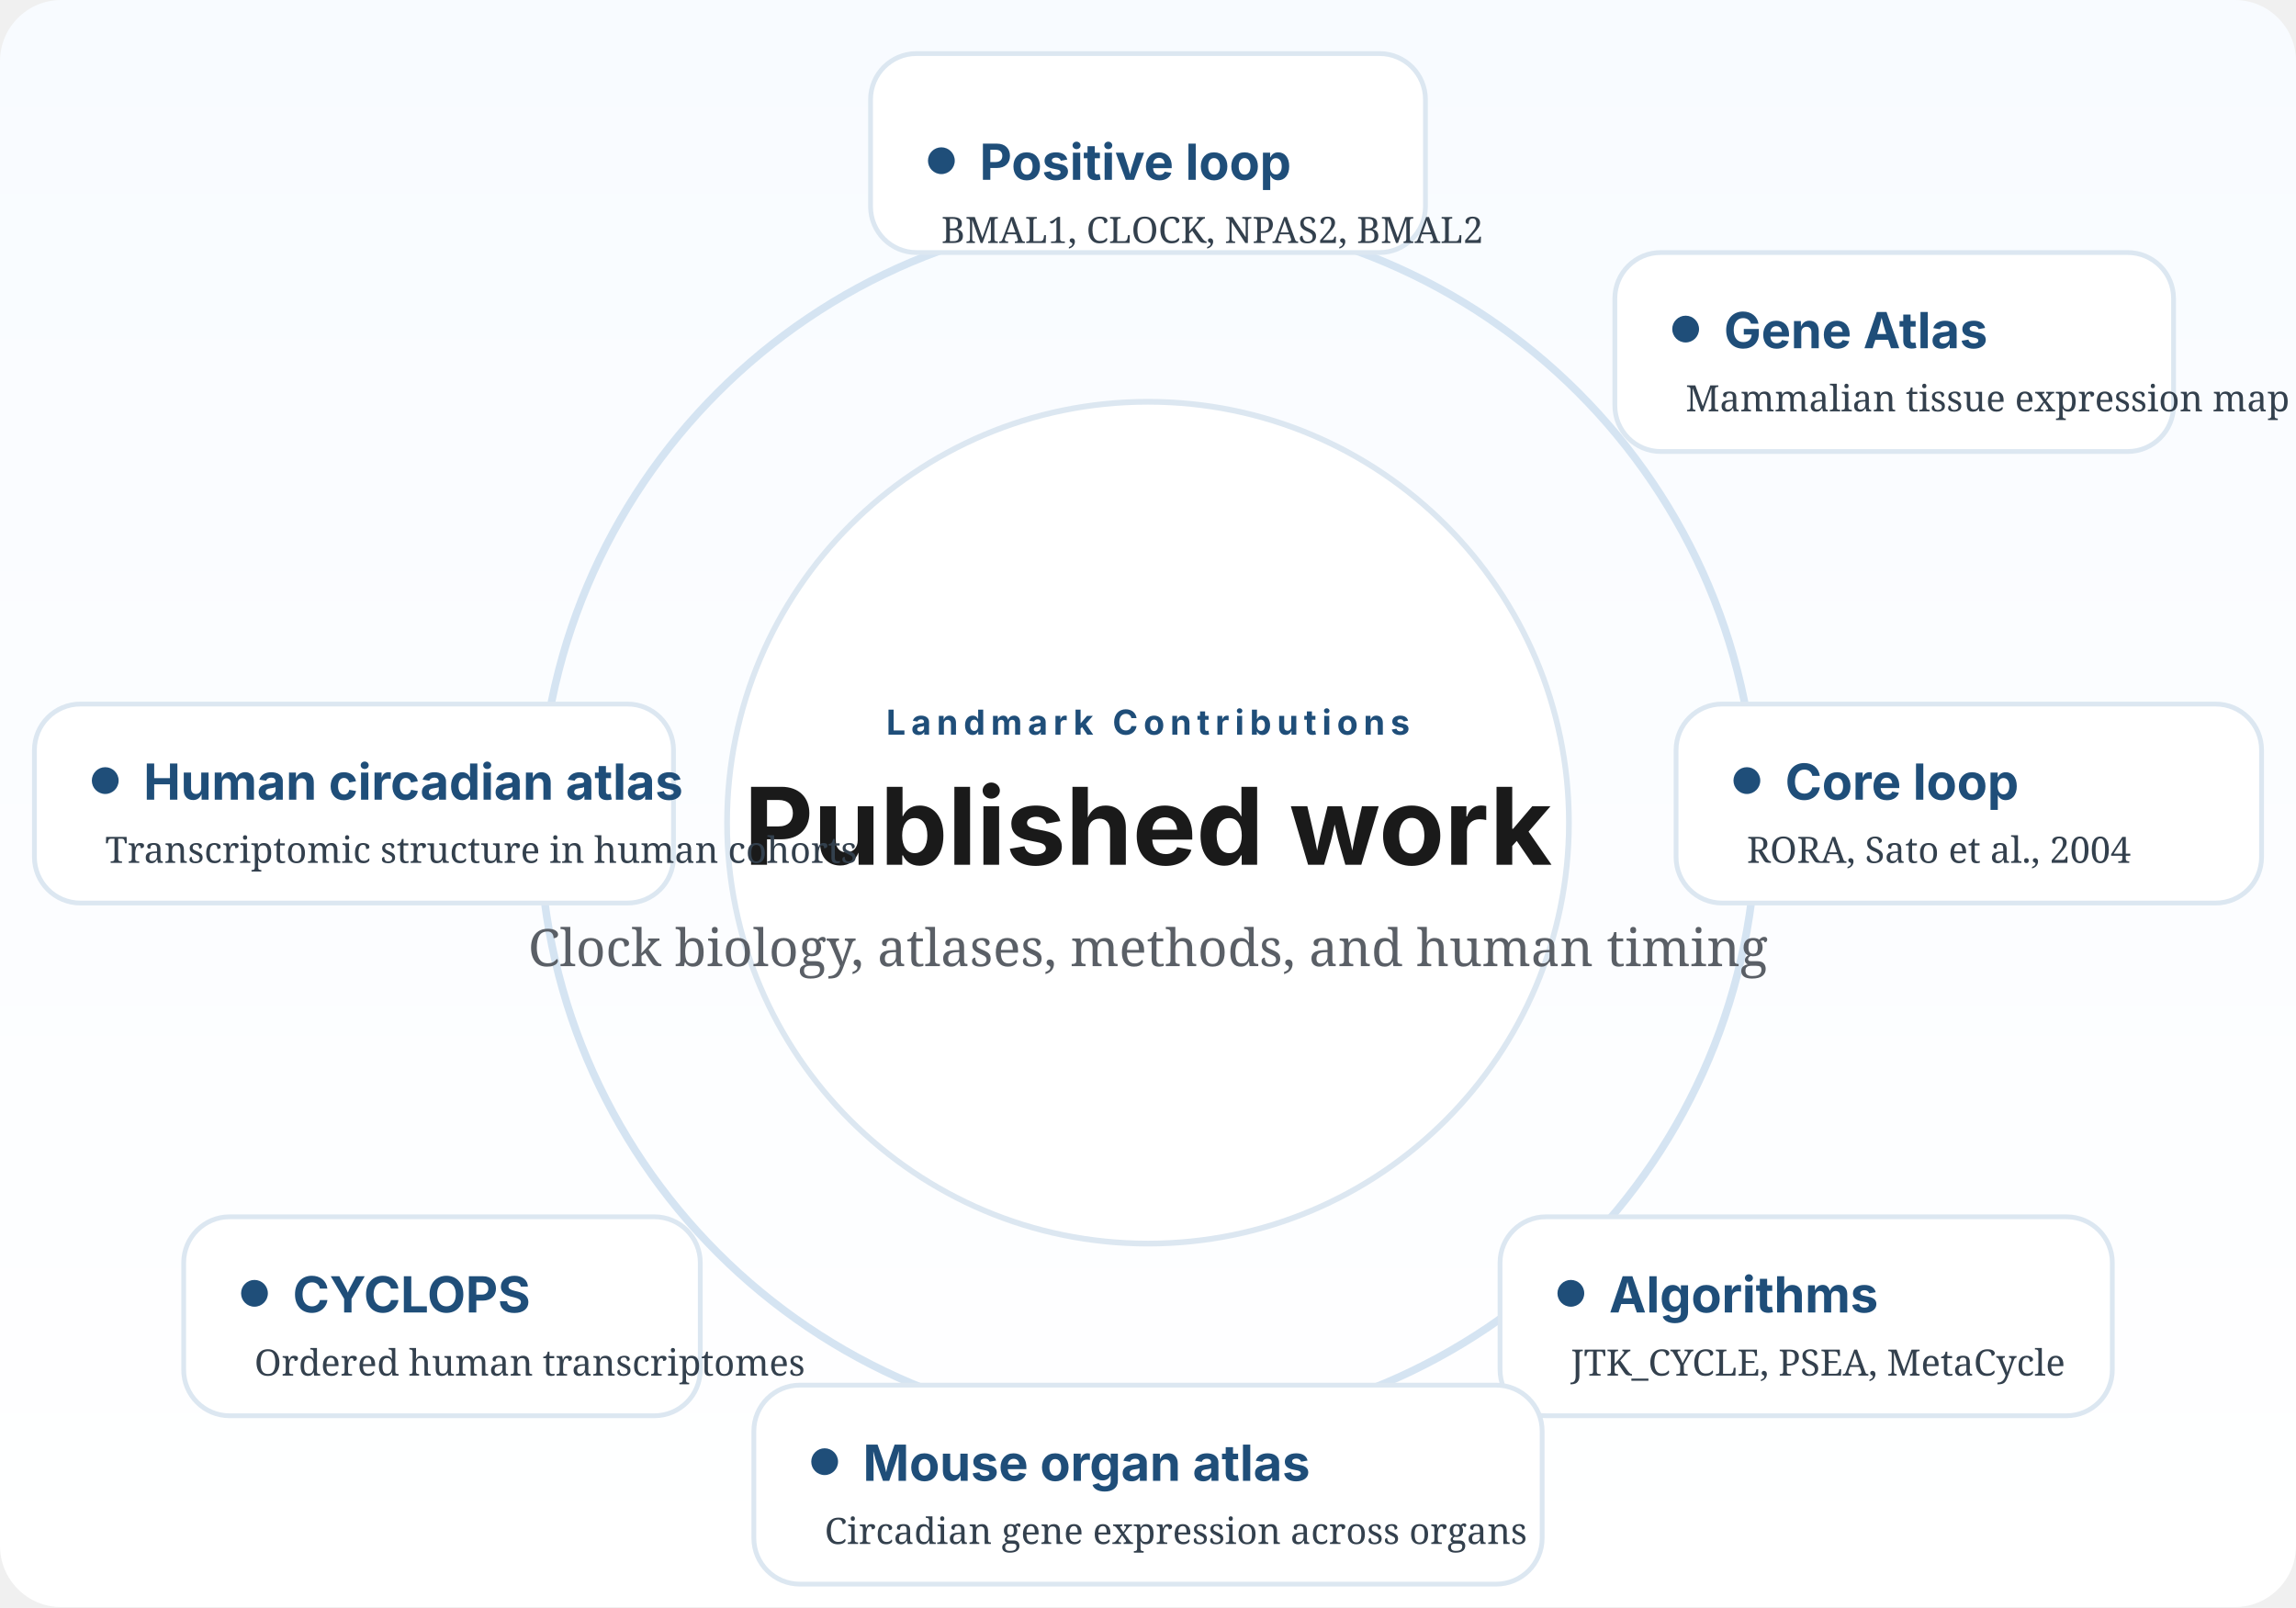
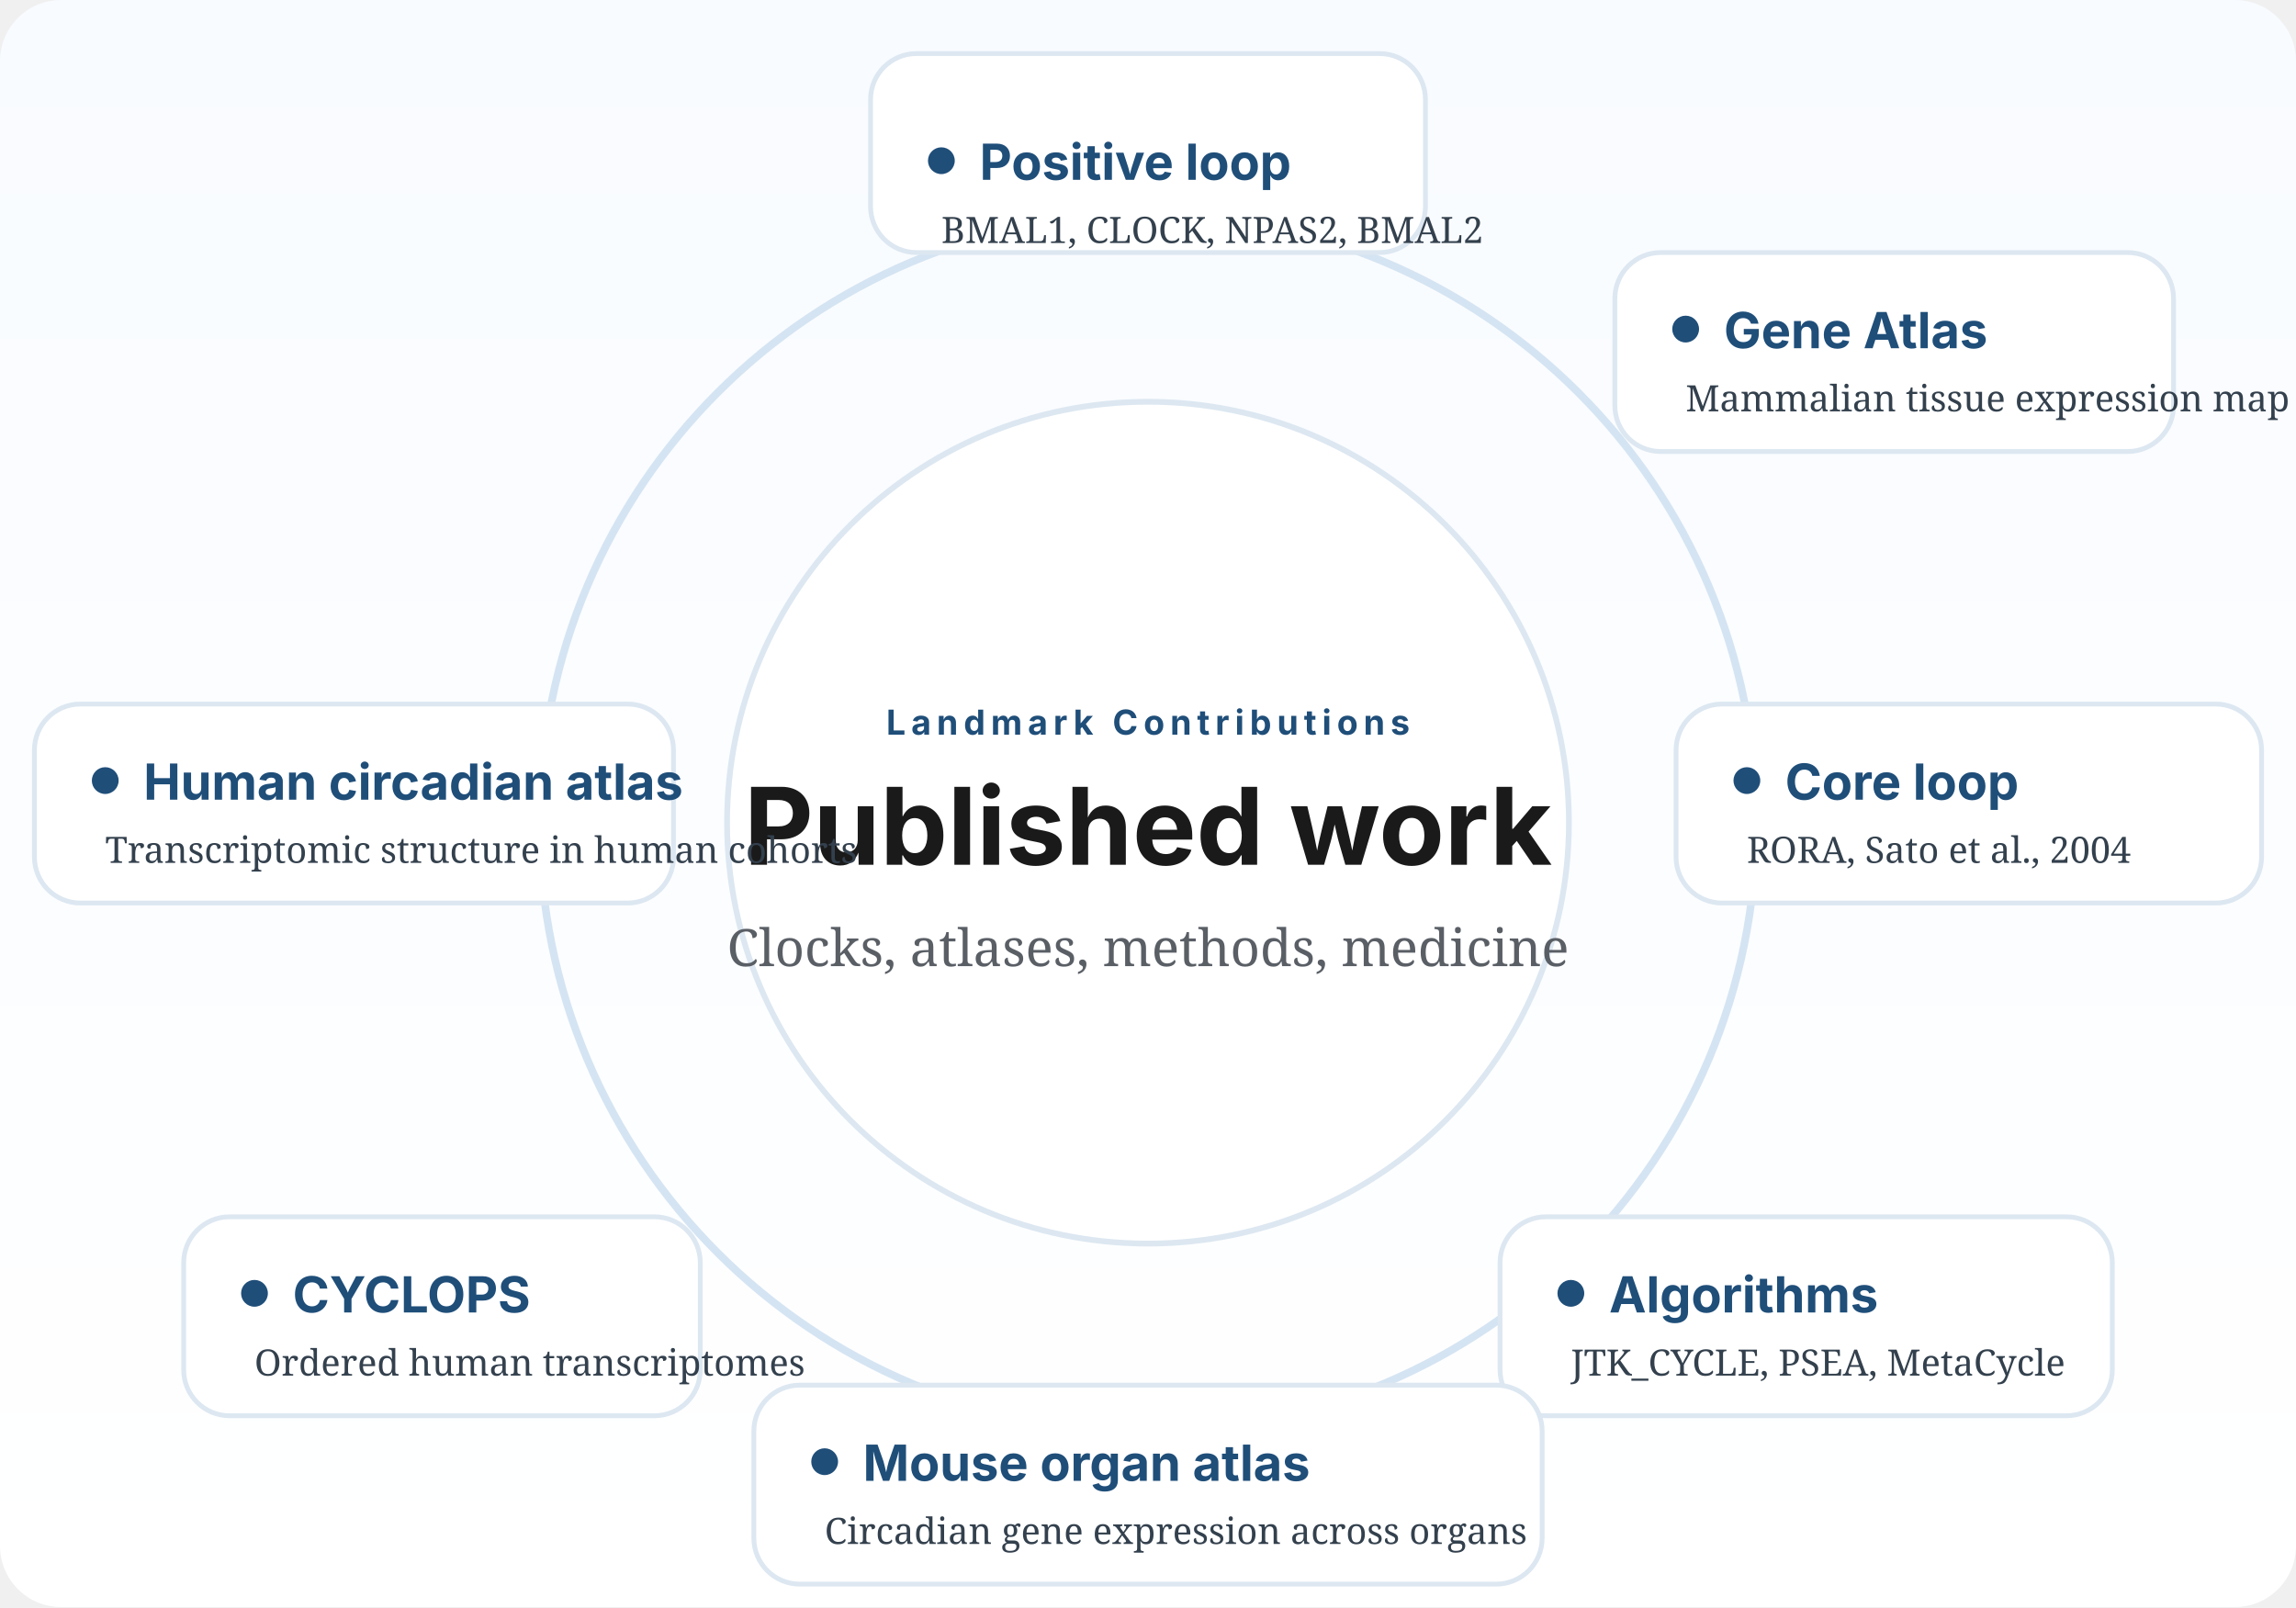
<svg xmlns="http://www.w3.org/2000/svg" viewBox="0 0 1200 840" role="img" aria-labelledby="title desc">
  <defs>
    <linearGradient id="bg" x1="0" x2="0" y1="0" y2="1">
      <stop offset="0" stop-color="#f8fbff" />
      <stop offset="1" stop-color="#ffffff" />
    </linearGradient>
    <style>
      .bg { fill: url(#bg); }
      .ring { fill: none; stroke: #d5e4f2; stroke-width: 4; }
      .center { fill: #ffffff; stroke: #dce7f1; stroke-width: 3; }
      .node { fill: #ffffff; stroke: #dce7f1; stroke-width: 2.5; }
      .kicker { fill: #1f4e79; font: 700 18px Inter, Arial, sans-serif; letter-spacing: 0.16em; text-transform: uppercase; }
      .title { fill: #1a1a1a; font: 700 56px Inter, Arial, sans-serif; }
      .sub { fill: #5a5f66; font: 400 27px "Source Serif Pro", Georgia, serif; }
      .node-title { fill: #1f4e79; font: 700 26px Inter, Arial, sans-serif; }
      .node-copy { fill: #33404d; font: 400 19px "Source Serif Pro", Georgia, serif; }
      .mark { fill: #1f4e79; }
    </style>
  </defs>
  <rect class="bg" width="1200" height="840" rx="32" />
  <circle class="ring" cx="600" cy="430" r="318" />
  <circle class="center" cx="600" cy="430" r="220" />
  <text class="kicker" x="600" y="384" text-anchor="middle">Landmark Contributions</text>
  <text class="title" x="600" y="452" text-anchor="middle">Published work</text>
-   <text class="sub" x="600" y="505" text-anchor="middle">Clock biology, atlases, methods, and human timing</text>
+   <text class="sub" x="600" y="505" text-anchor="middle">Clocks, atlases, methods, medicine</text>
  <rect class="node" x="455" y="28" width="290" height="104" rx="24" />
  <circle class="mark" cx="492" cy="84" r="7" />
  <text class="node-title" x="512" y="94">Positive loop</text>
  <text class="node-copy" x="492" y="127">BMAL1, CLOCK, NPAS2, BMAL2</text>
  <rect class="node" x="844" y="132" width="292" height="104" rx="24" />
  <circle class="mark" cx="881" cy="172" r="7" />
  <text class="node-title" x="901" y="182">Gene Atlas</text>
  <text class="node-copy" x="881" y="215">Mammalian tissue expression map</text>
  <rect class="node" x="876" y="368" width="306" height="104" rx="24" />
  <circle class="mark" cx="913" cy="408" r="7" />
  <text class="node-title" x="933" y="418">Core loop</text>
  <text class="node-copy" x="913" y="451">RORA, Sato et al., 2004</text>
  <rect class="node" x="784" y="636" width="320" height="104" rx="24" />
  <circle class="mark" cx="821" cy="676" r="7" />
  <text class="node-title" x="841" y="686">Algorithms</text>
  <text class="node-copy" x="821" y="719">JTK_CYCLE, PSEA, MetaCycle</text>
  <rect class="node" x="394" y="724" width="412" height="104" rx="24" />
  <circle class="mark" cx="431" cy="764" r="7" />
  <text class="node-title" x="451" y="774">Mouse organ atlas</text>
  <text class="node-copy" x="431" y="807">Circadian gene expression across organs</text>
  <rect class="node" x="96" y="636" width="270" height="104" rx="24" />
  <circle class="mark" cx="133" cy="676" r="7" />
  <text class="node-title" x="153" y="686">CYCLOPS</text>
  <text class="node-copy" x="133" y="719">Ordered human transcriptomes</text>
  <rect class="node" x="18" y="368" width="334" height="104" rx="24" />
  <circle class="mark" cx="55" cy="408" r="7" />
  <text class="node-title" x="75" y="418">Human circadian atlas</text>
  <text class="node-copy" x="55" y="451">Transcriptomic structure in human cohorts</text>
</svg>
